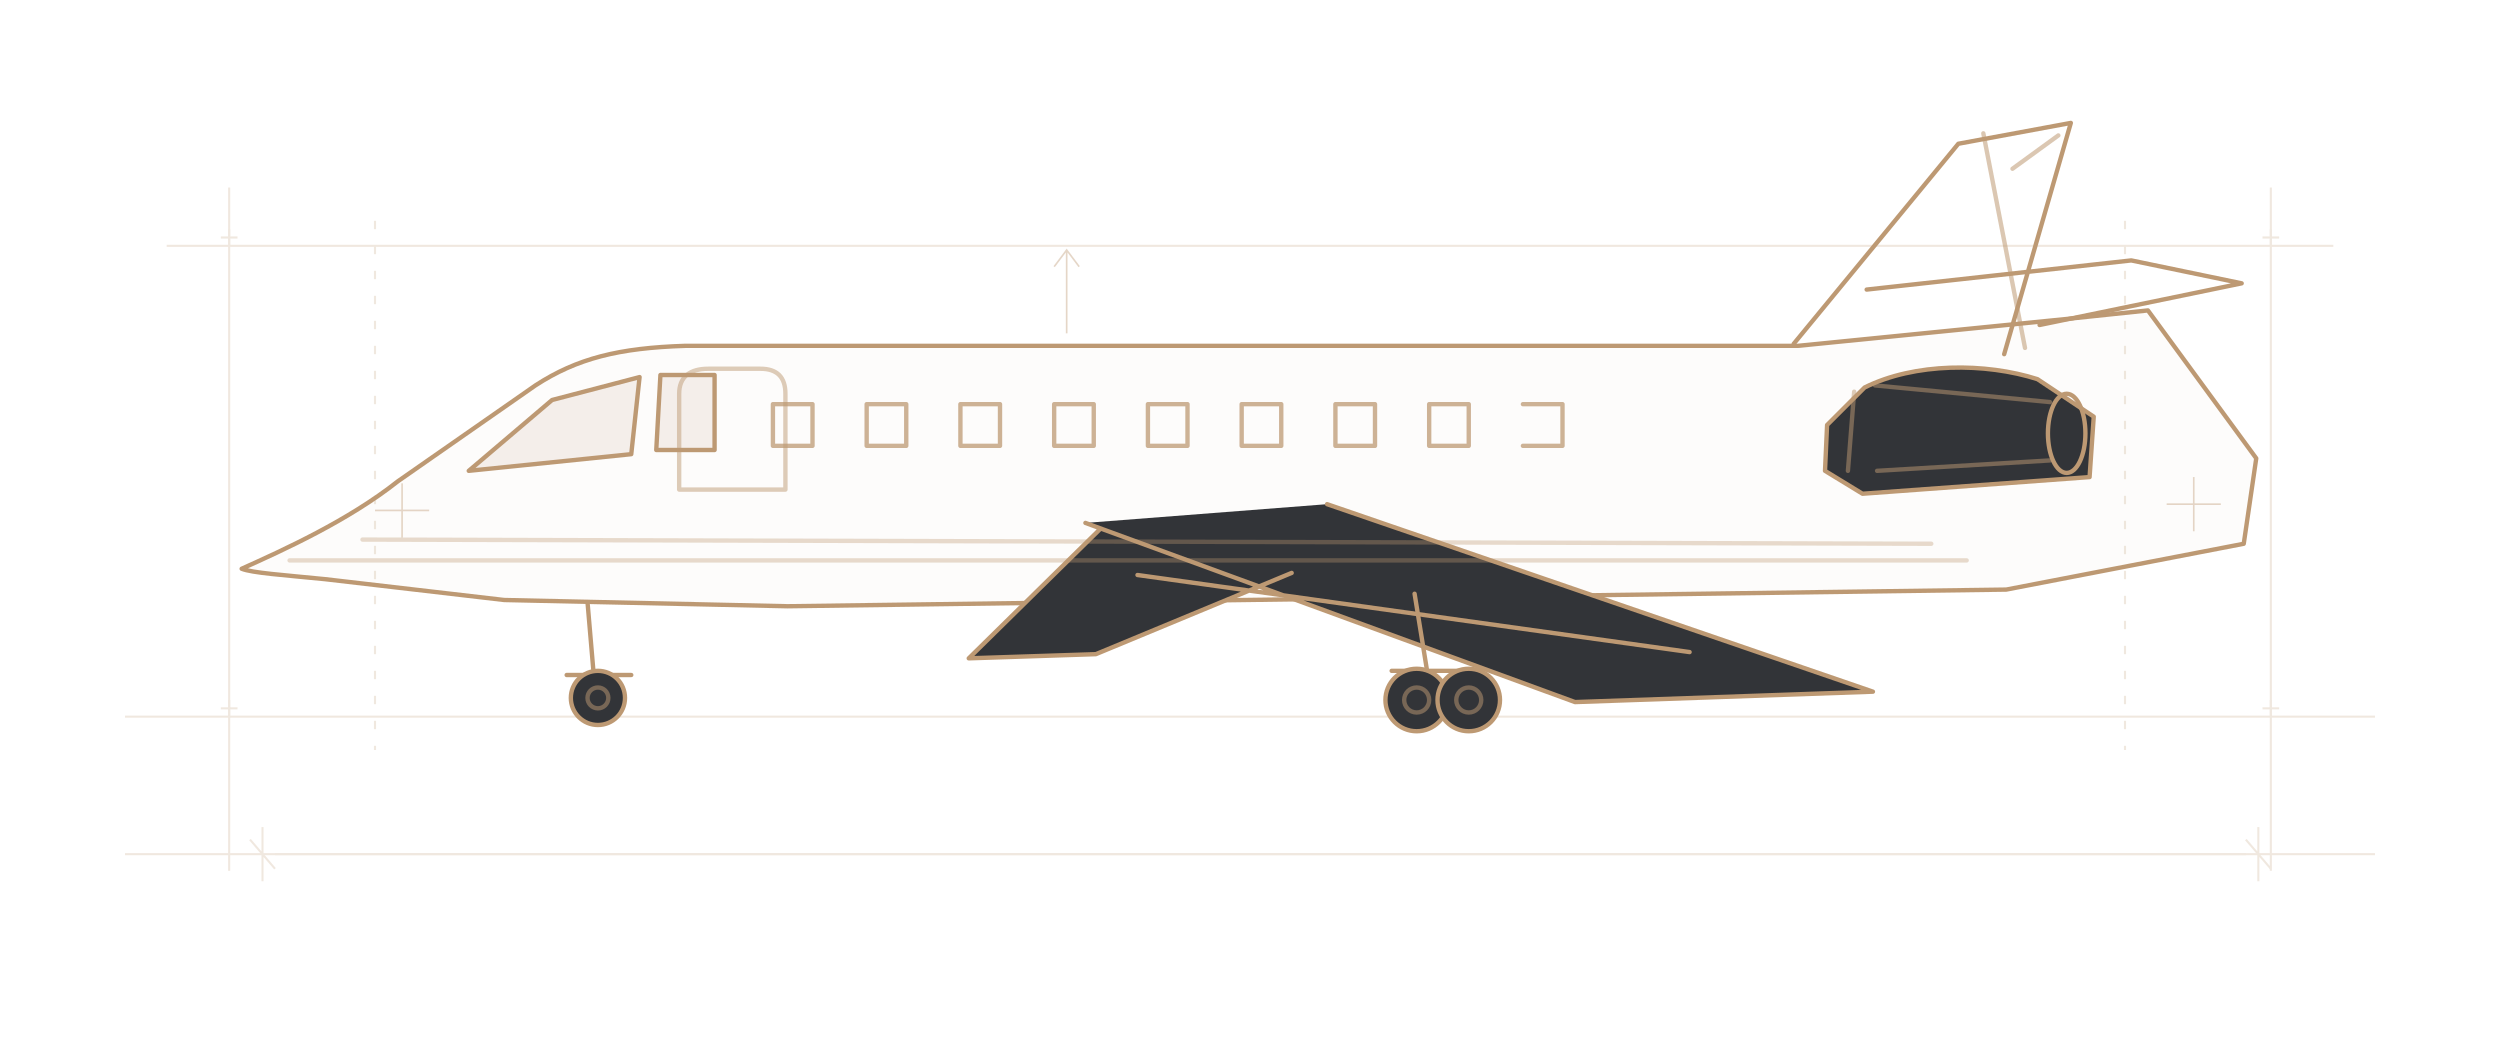
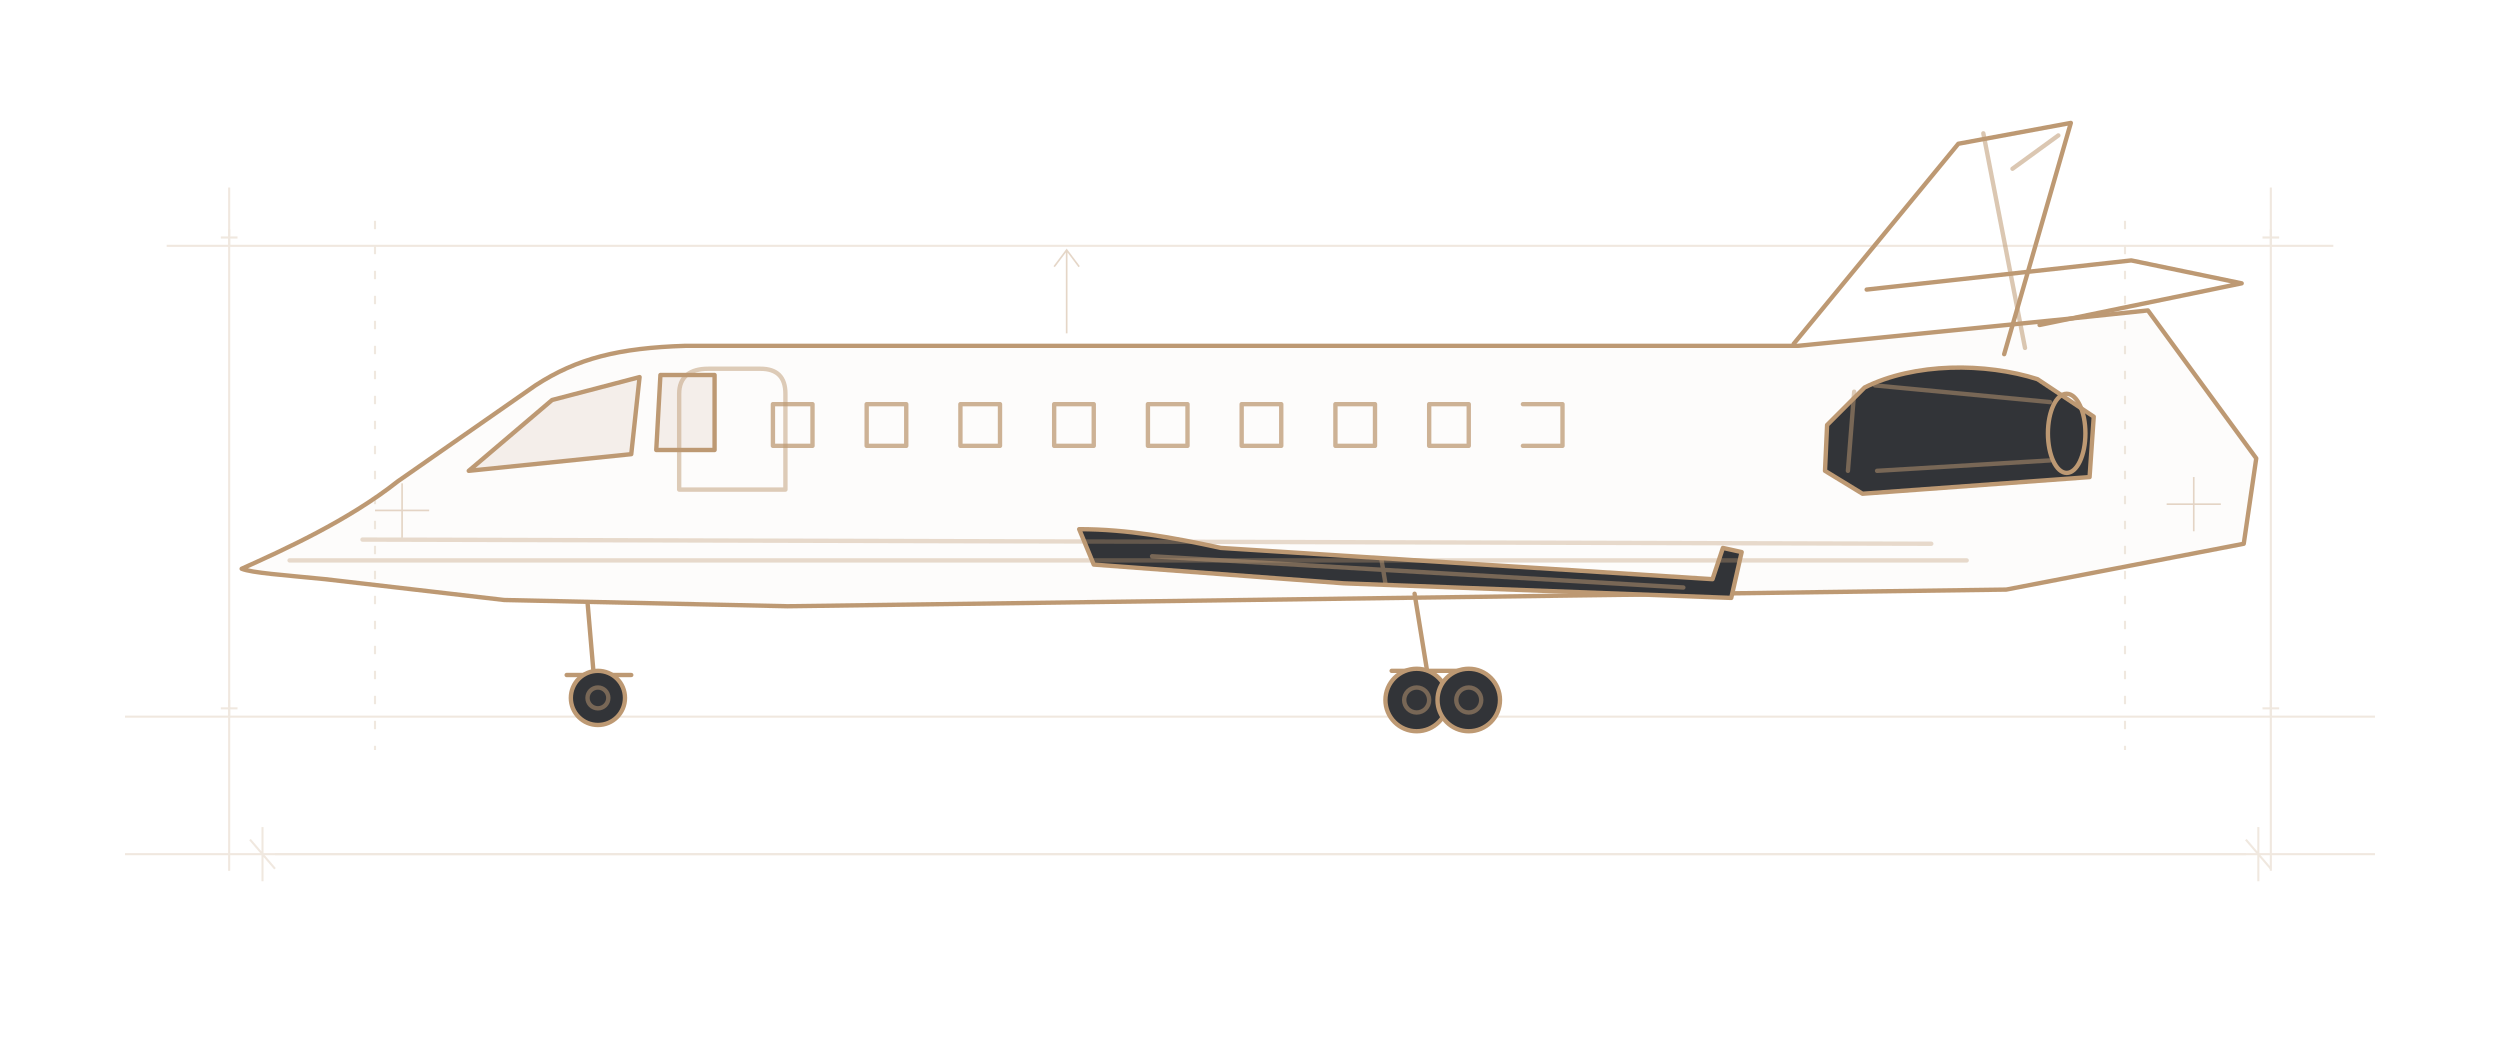
<svg xmlns="http://www.w3.org/2000/svg" viewBox="0 0 1200 500" fill="none">
  <g stroke="#BD9973" stroke-width="1" opacity=".23">
    <path d="M60 344H1140M80 118H1120M110 90V418M1090 90V418M60 410H1140" />
    <path d="M106 114h8m-4-4v8m976-4h8m-4-4v8M106 340h8m-4-4v8m976-4h8m-4-4v8" />
    <path d="M126 397v26m-6-20 12 14m952-20v26m-6-20 12 14M132 410h946" />
    <path d="M180 106V360M1020 106V360" stroke-dasharray="4 8" />
  </g>
  <g stroke="#BD9973" stroke-width="2.1" stroke-linejoin="round" stroke-linecap="round">
    <path d="M116 273c20-9 51-23 75-42l66-46c20-13 40-18 72-19h534l130-13 38-4 52 71-6 41-114 22-585 8-136-3-86-10c-20-2-35-3-40-5Z" fill="#BD9973" fill-opacity=".025" />
    <path d="m861 165 79-96 54-10-32 111m-66-31 127-14 53 11-97 20" />
    <path d="m952 64 20 103M988 65l-22 16" opacity=".55" />
    <path d="M895 186c24-12 58-12 83-4l27 18-2 29-109 8-18-11 1-22Z" fill="#323438" />
    <ellipse cx="992" cy="208" rx="9" ry="19" />
    <path d="m890 188-3 38m13-41 84 8m-83 33 83-5" opacity=".5" />
-     <path d="m521 251 235 86 143-5-262-90m-91 34 265 37M528 254l-63 62 61-2 94-39" fill="#323438" />
+     <path d="M518 254c23 0 45 4 68 9l236 15 5-15 9 2-5 22-186-7-120-9Z" fill="#323438" />
+     <path d="m553 267 255 15m-145-14 2 12" opacity=".5" />
    <path d="M139 269h805M174 259l753 2" opacity=".35" />
    <path d="m225 226 40-34 42-11-4 37-78 8Zm92-46h26v36h-28Z" fill="#BD9973" fill-opacity=".13" />
    <path d="M371 194h19v20h-19zm45 0h19v20h-19zm45 0h19v20h-19zm45 0h19v20h-19zm45 0h19v20h-19zm45 0h19v20h-19zm45 0h19v20h-19zm45 0h19v20h-19zm45 0h19v20h-19" opacity=".75" />
    <path d="M326 228v-39c0-8 5-12 14-12h25c8 0 12 4 12 12v46h-51v-7Z" opacity=".5" />
    <path d="m282 289 3 35m-13 0h31m376-39 6 37m-17 0h32" />
    <circle cx="287" cy="335" r="13" fill="#323438" />
    <circle cx="287" cy="335" r="5" opacity=".5" />
    <circle cx="680" cy="336" r="15" fill="#323438" />
    <circle cx="680" cy="336" r="6" opacity=".5" />
    <circle cx="705" cy="336" r="15" fill="#323438" />
    <circle cx="705" cy="336" r="6" opacity=".5" />
  </g>
  <g stroke="#BD9973" stroke-width=".8" opacity=".4">
    <path d="M180 245h26M193 232v26M1040 242h26m-13-13v26M512 120v40M506 128l6-8 6 8" />
  </g>
</svg>
